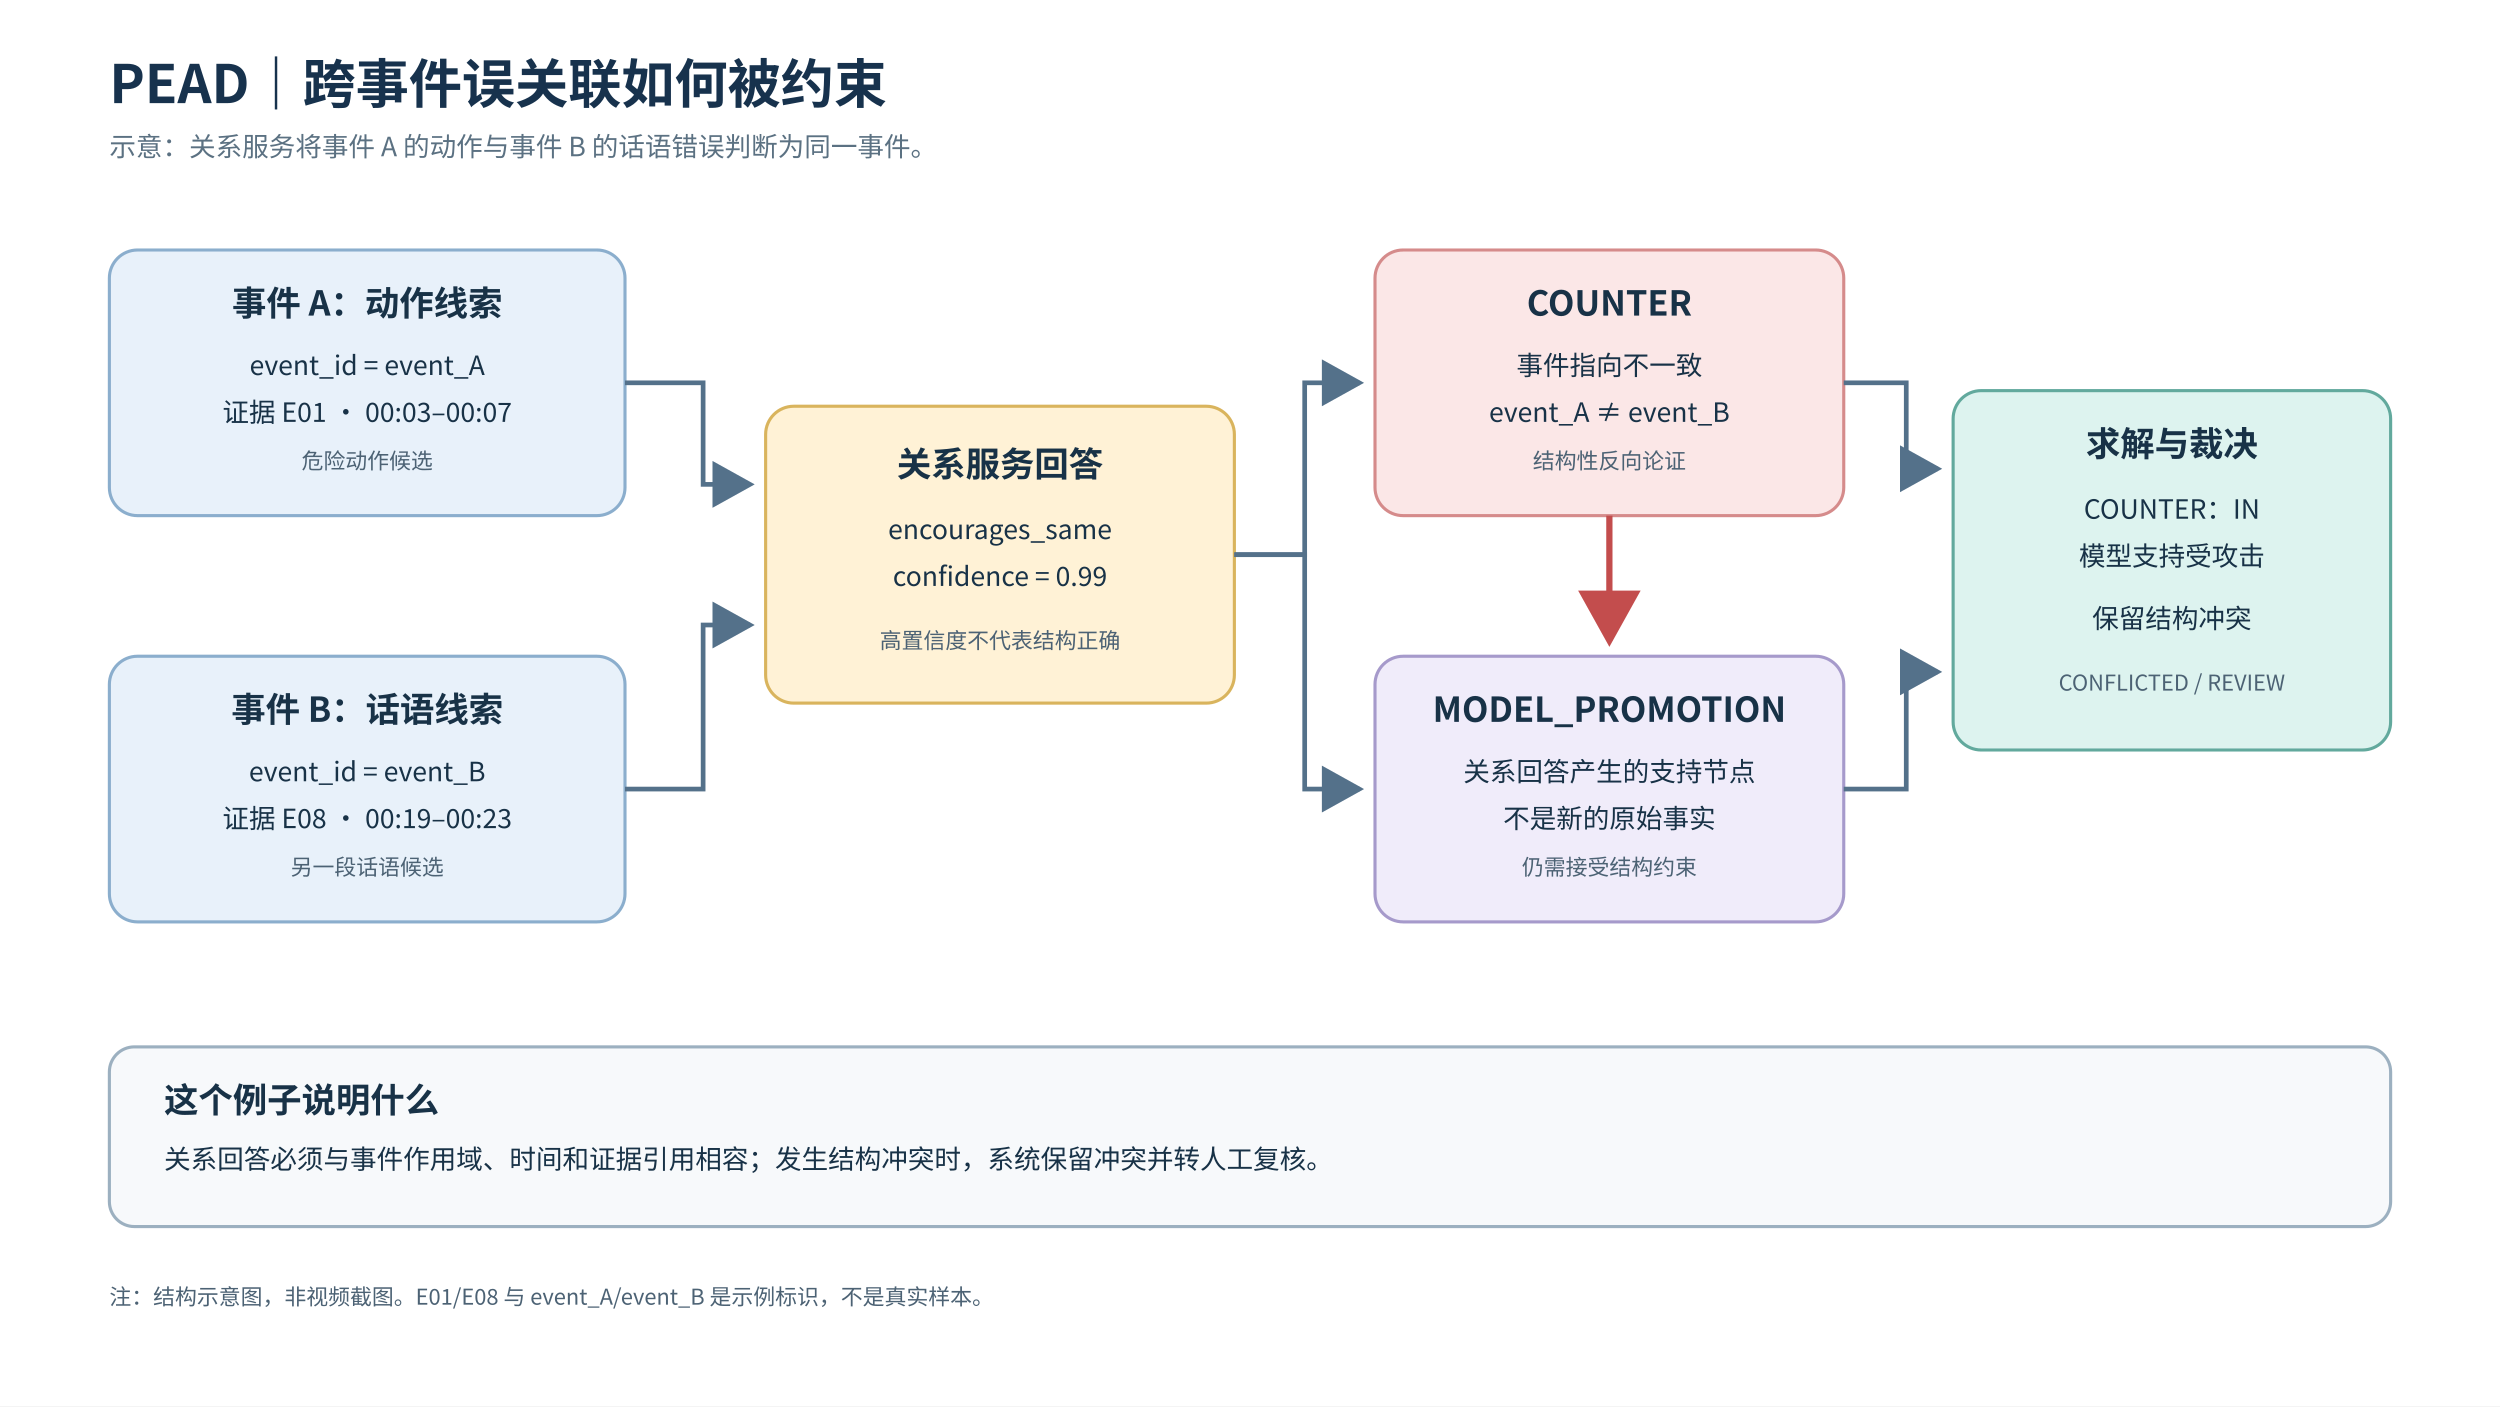
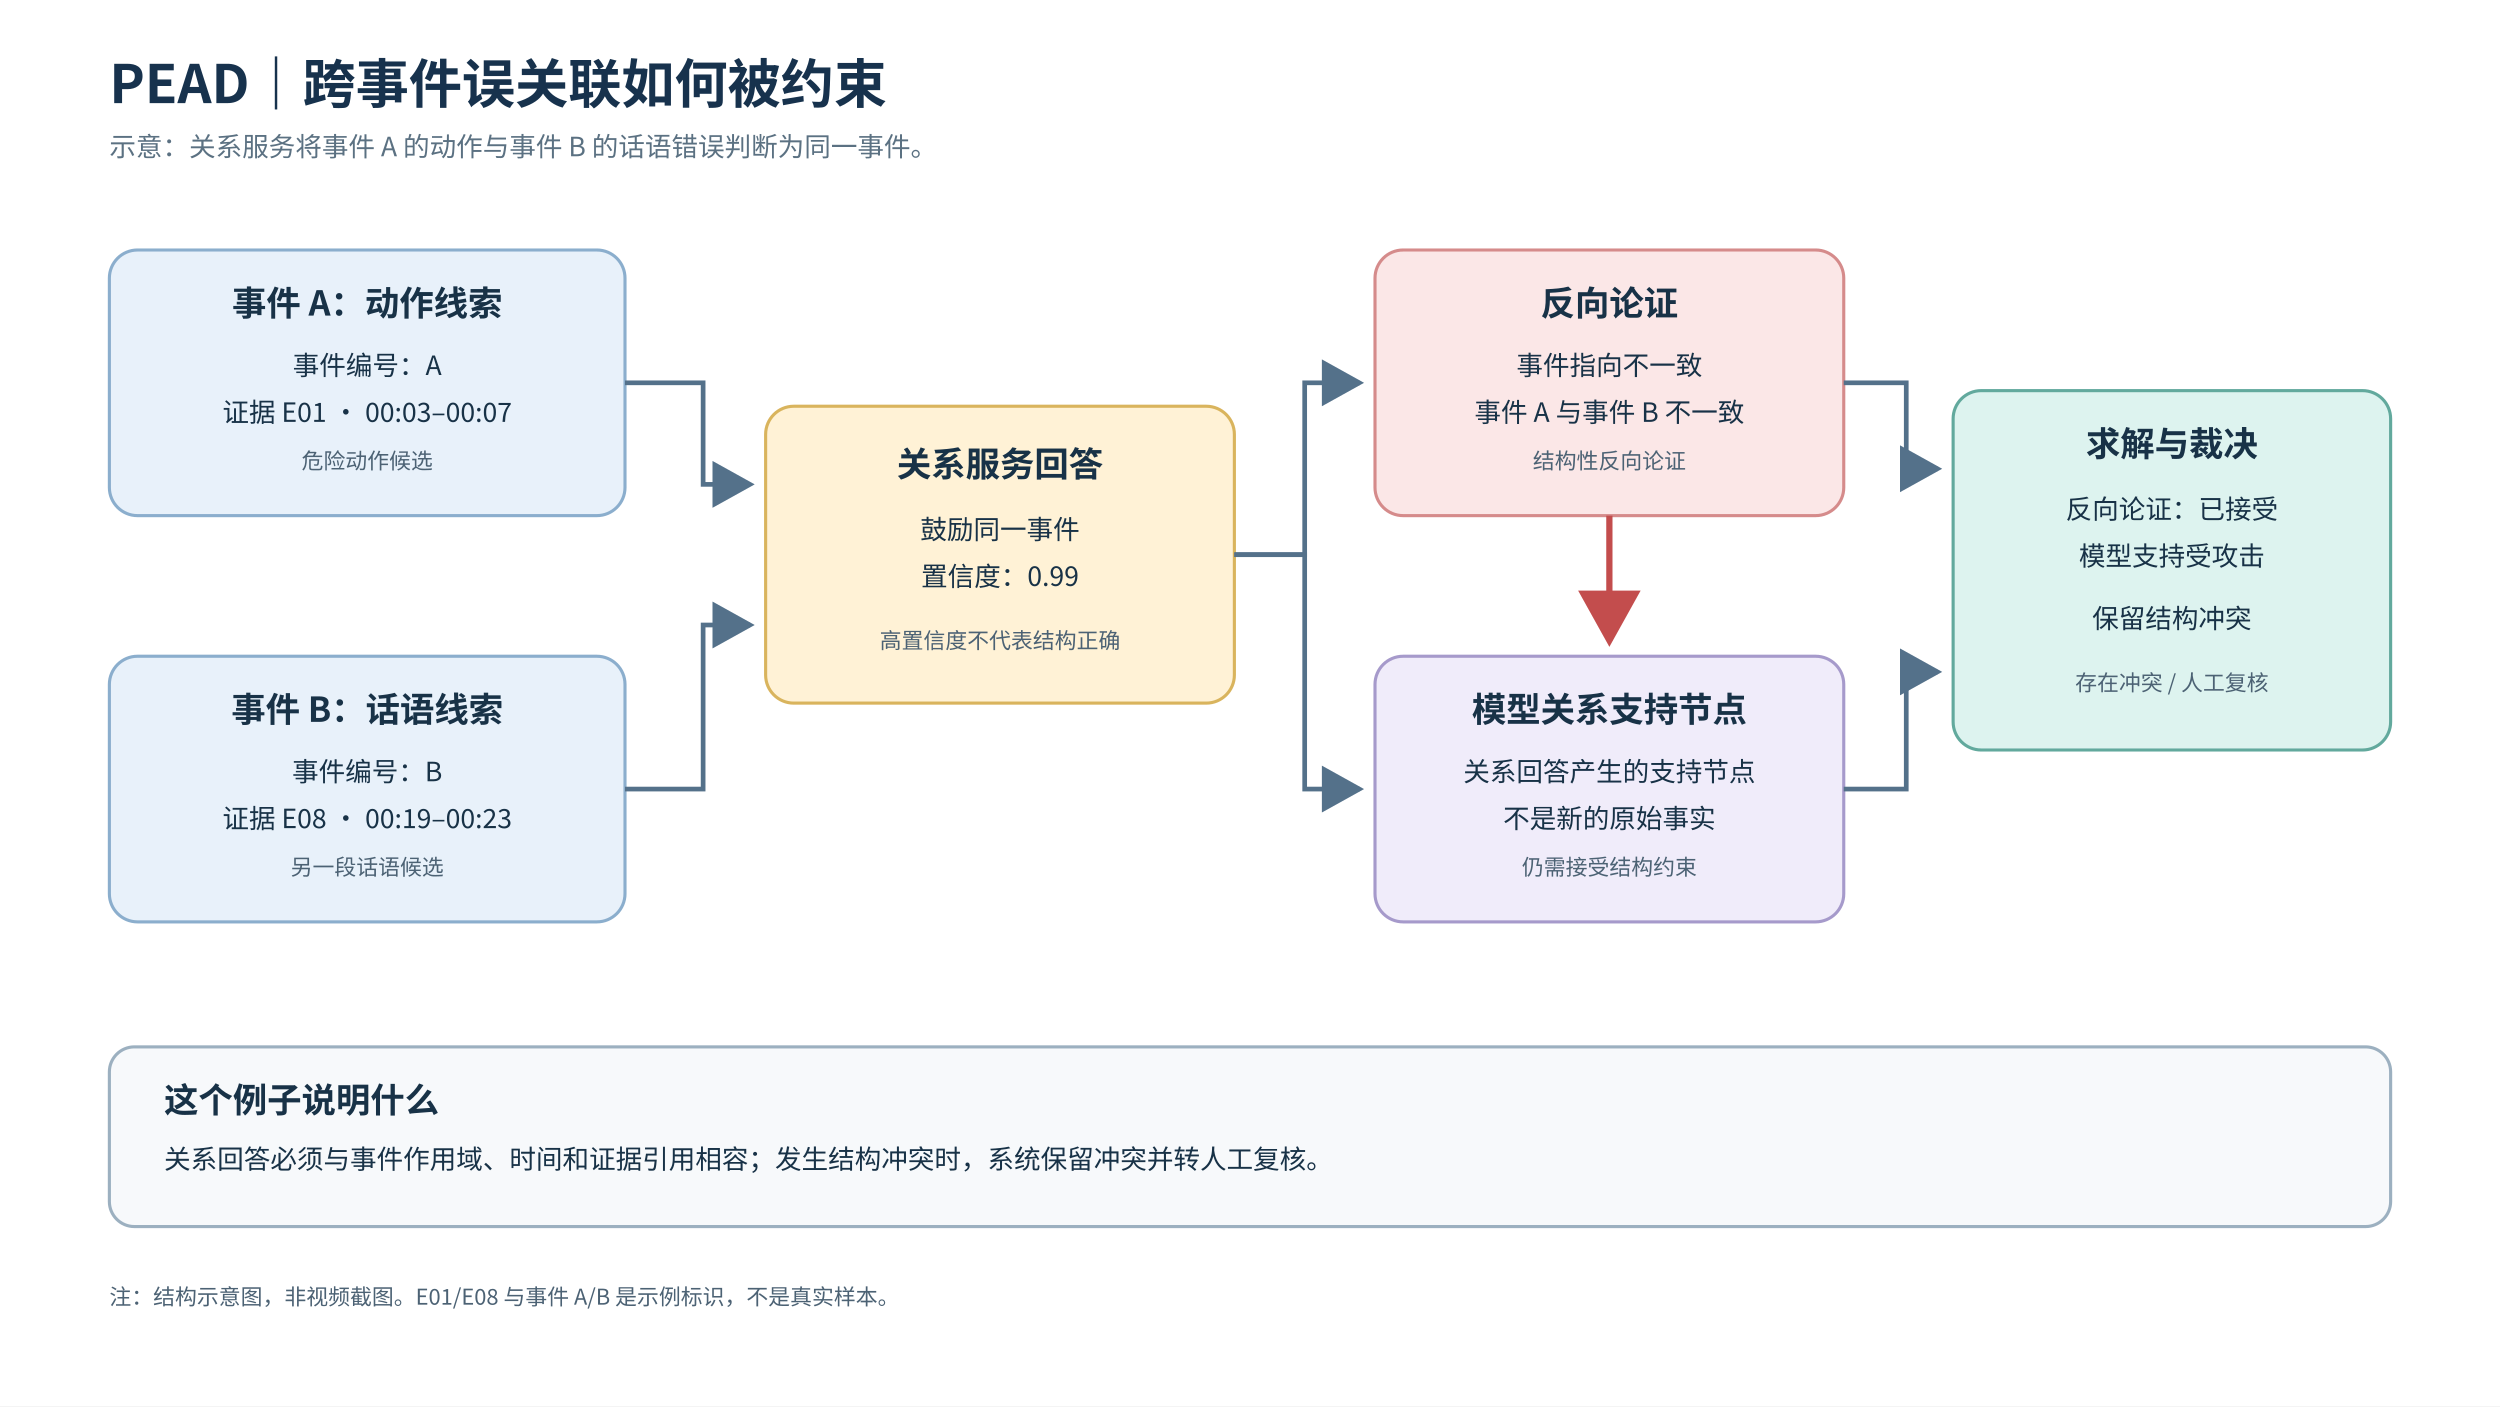
<svg xmlns="http://www.w3.org/2000/svg" width="1600" height="900" viewBox="0 0 1600 900" role="img" aria-labelledby="title desc">
  <defs>
    <marker id="arrow" markerWidth="12" markerHeight="12" refX="9" refY="6" orient="auto">
      <path d="M1,1 L10,6 L1,11 Z" fill="#54718A" />
    </marker>
    <marker id="redarrow" markerWidth="12" markerHeight="12" refX="9" refY="6" orient="auto">
      <path d="M1,1 L10,6 L1,11 Z" fill="#C34D4D" />
    </marker>
    <style>
text{font-family:"Microsoft YaHei","Noto Sans CJK SC","PingFang SC",sans-serif;fill:#183247}.title{font-size:34px;font-weight:700;fill:#17324D}.sub{font-size:17px;fill:#5B7182}.head{font-size:22px;font-weight:700}.body{font-size:17px}.small{font-size:14px;fill:#4C6274}.edge{stroke:#54718A;stroke-width:3;fill:none;marker-end:url(#arrow)}.attack{stroke:#C34D4D;stroke-width:4;fill:none;marker-end:url(#redarrow)}
</style>
  </defs>
  <rect width="1600" height="900" fill="#FFFFFF" />
  <text x="70" y="66" class="title">PEAD｜跨事件误关联如何被约束</text>
  <text x="70" y="100" class="sub">示意：关系服务将事件 A 的动作与事件 B 的话语错误判断为同一事件。</text>
  <rect x="70" y="160" width="330" height="170" rx="18" fill="#E8F1FA" stroke="#8BAECD" stroke-width="2" />
  <text x="235" y="202" text-anchor="middle" class="head">事件 A：动作线索</text>
-   <text x="235" y="240" text-anchor="middle" class="body">event_id = event_A</text>
+   <text x="235" y="240" text-anchor="middle" class="body">事件编号：A</text>
  <text x="235" y="270" text-anchor="middle" class="body">证据 E01 · 00:03–00:07</text>
  <text x="235" y="300" text-anchor="middle" class="small">危险动作候选</text>
  <rect x="70" y="420" width="330" height="170" rx="18" fill="#E8F1FA" stroke="#8BAECD" stroke-width="2" />
  <text x="235" y="462" text-anchor="middle" class="head">事件 B：话语线索</text>
-   <text x="235" y="500" text-anchor="middle" class="body">event_id = event_B</text>
+   <text x="235" y="500" text-anchor="middle" class="body">事件编号：B</text>
  <text x="235" y="530" text-anchor="middle" class="body">证据 E08 · 00:19–00:23</text>
  <text x="235" y="560" text-anchor="middle" class="small">另一段话语候选</text>
  <rect x="490" y="260" width="300" height="190" rx="18" fill="#FFF2D6" stroke="#D9B45D" stroke-width="2" />
  <text x="640" y="305" text-anchor="middle" class="head">关系服务回答</text>
-   <text x="640" y="345" text-anchor="middle" class="body">encourages_same</text>
-   <text x="640" y="375" text-anchor="middle" class="body">confidence = 0.99</text>
+   <text x="640" y="345" text-anchor="middle" class="body">鼓励同一事件</text>
+   <text x="640" y="375" text-anchor="middle" class="body">置信度：0.99</text>
  <text x="640" y="415" text-anchor="middle" class="small">高置信度不代表结构正确</text>
  <path d="M400 245 H450 V310 H480" class="edge" />
  <path d="M400 505 H450 V400 H480" class="edge" />
  <rect x="880" y="160" width="300" height="170" rx="18" fill="#FBE7E7" stroke="#D58B8B" stroke-width="2" />
-   <text x="1030" y="202" text-anchor="middle" class="head">COUNTER</text>
+   <text x="1030" y="202" text-anchor="middle" class="head">反向论证</text>
  <text x="1030" y="240" text-anchor="middle" class="body">事件指向不一致</text>
-   <text x="1030" y="270" text-anchor="middle" class="body">event_A ≠ event_B</text>
+   <text x="1030" y="270" text-anchor="middle" class="body">事件 A 与事件 B 不一致</text>
  <text x="1030" y="300" text-anchor="middle" class="small">结构性反向论证</text>
  <rect x="880" y="420" width="300" height="170" rx="18" fill="#F0ECFA" stroke="#A69ACB" stroke-width="2" />
-   <text x="1030" y="462" text-anchor="middle" class="head">MODEL_PROMOTION</text>
+   <text x="1030" y="462" text-anchor="middle" class="head">模型关系支持节点</text>
  <text x="1030" y="500" text-anchor="middle" class="body">关系回答产生的支持节点</text>
  <text x="1030" y="530" text-anchor="middle" class="body">不是新的原始事实</text>
  <text x="1030" y="560" text-anchor="middle" class="small">仍需接受结构约束</text>
  <path d="M790 355 H835 V245 H870" class="edge" />
  <path d="M790 355 H835 V505 H870" class="edge" />
  <path d="M1030 330 V410" class="attack" />
  <rect x="1250" y="250" width="280" height="230" rx="18" fill="#DDF3EF" stroke="#62A99D" stroke-width="2" />
  <text x="1390" y="292" text-anchor="middle" class="head">求解与裁决</text>
-   <text x="1390" y="332" text-anchor="middle" class="body">COUNTER：IN</text>
+   <text x="1390" y="332" text-anchor="middle" class="body">反向论证：已接受</text>
  <text x="1390" y="362" text-anchor="middle" class="body">模型支持受攻击</text>
  <text x="1390" y="402" text-anchor="middle" class="body">保留结构冲突</text>
-   <text x="1390" y="442" text-anchor="middle" class="small">CONFLICTED / REVIEW</text>
+   <text x="1390" y="442" text-anchor="middle" class="small">存在冲突 / 人工复核</text>
  <path d="M1180 245 H1220 V300 H1240" class="edge" />
  <path d="M1180 505 H1220 V430 H1240" class="edge" />
  <rect x="70" y="670" width="1460" height="115" rx="16" fill="#F7F9FB" stroke="#9CB0C0" stroke-width="2" />
  <text x="105" y="712" class="head">这个例子说明什么</text>
  <text x="105" y="748" class="body">关系回答必须与事件作用域、时间和证据引用相容；发生结构冲突时，系统保留冲突并转人工复核。</text>
-   <text x="70" y="835" class="small">注：结构示意图，非视频截图。E01/E08 与 event_A/event_B 是示例标识，不是真实样本。</text>
+   <text x="70" y="835" class="small">注：结构示意图，非视频截图。E01/E08 与事件 A/B 是示例标识，不是真实样本。</text>
</svg>
